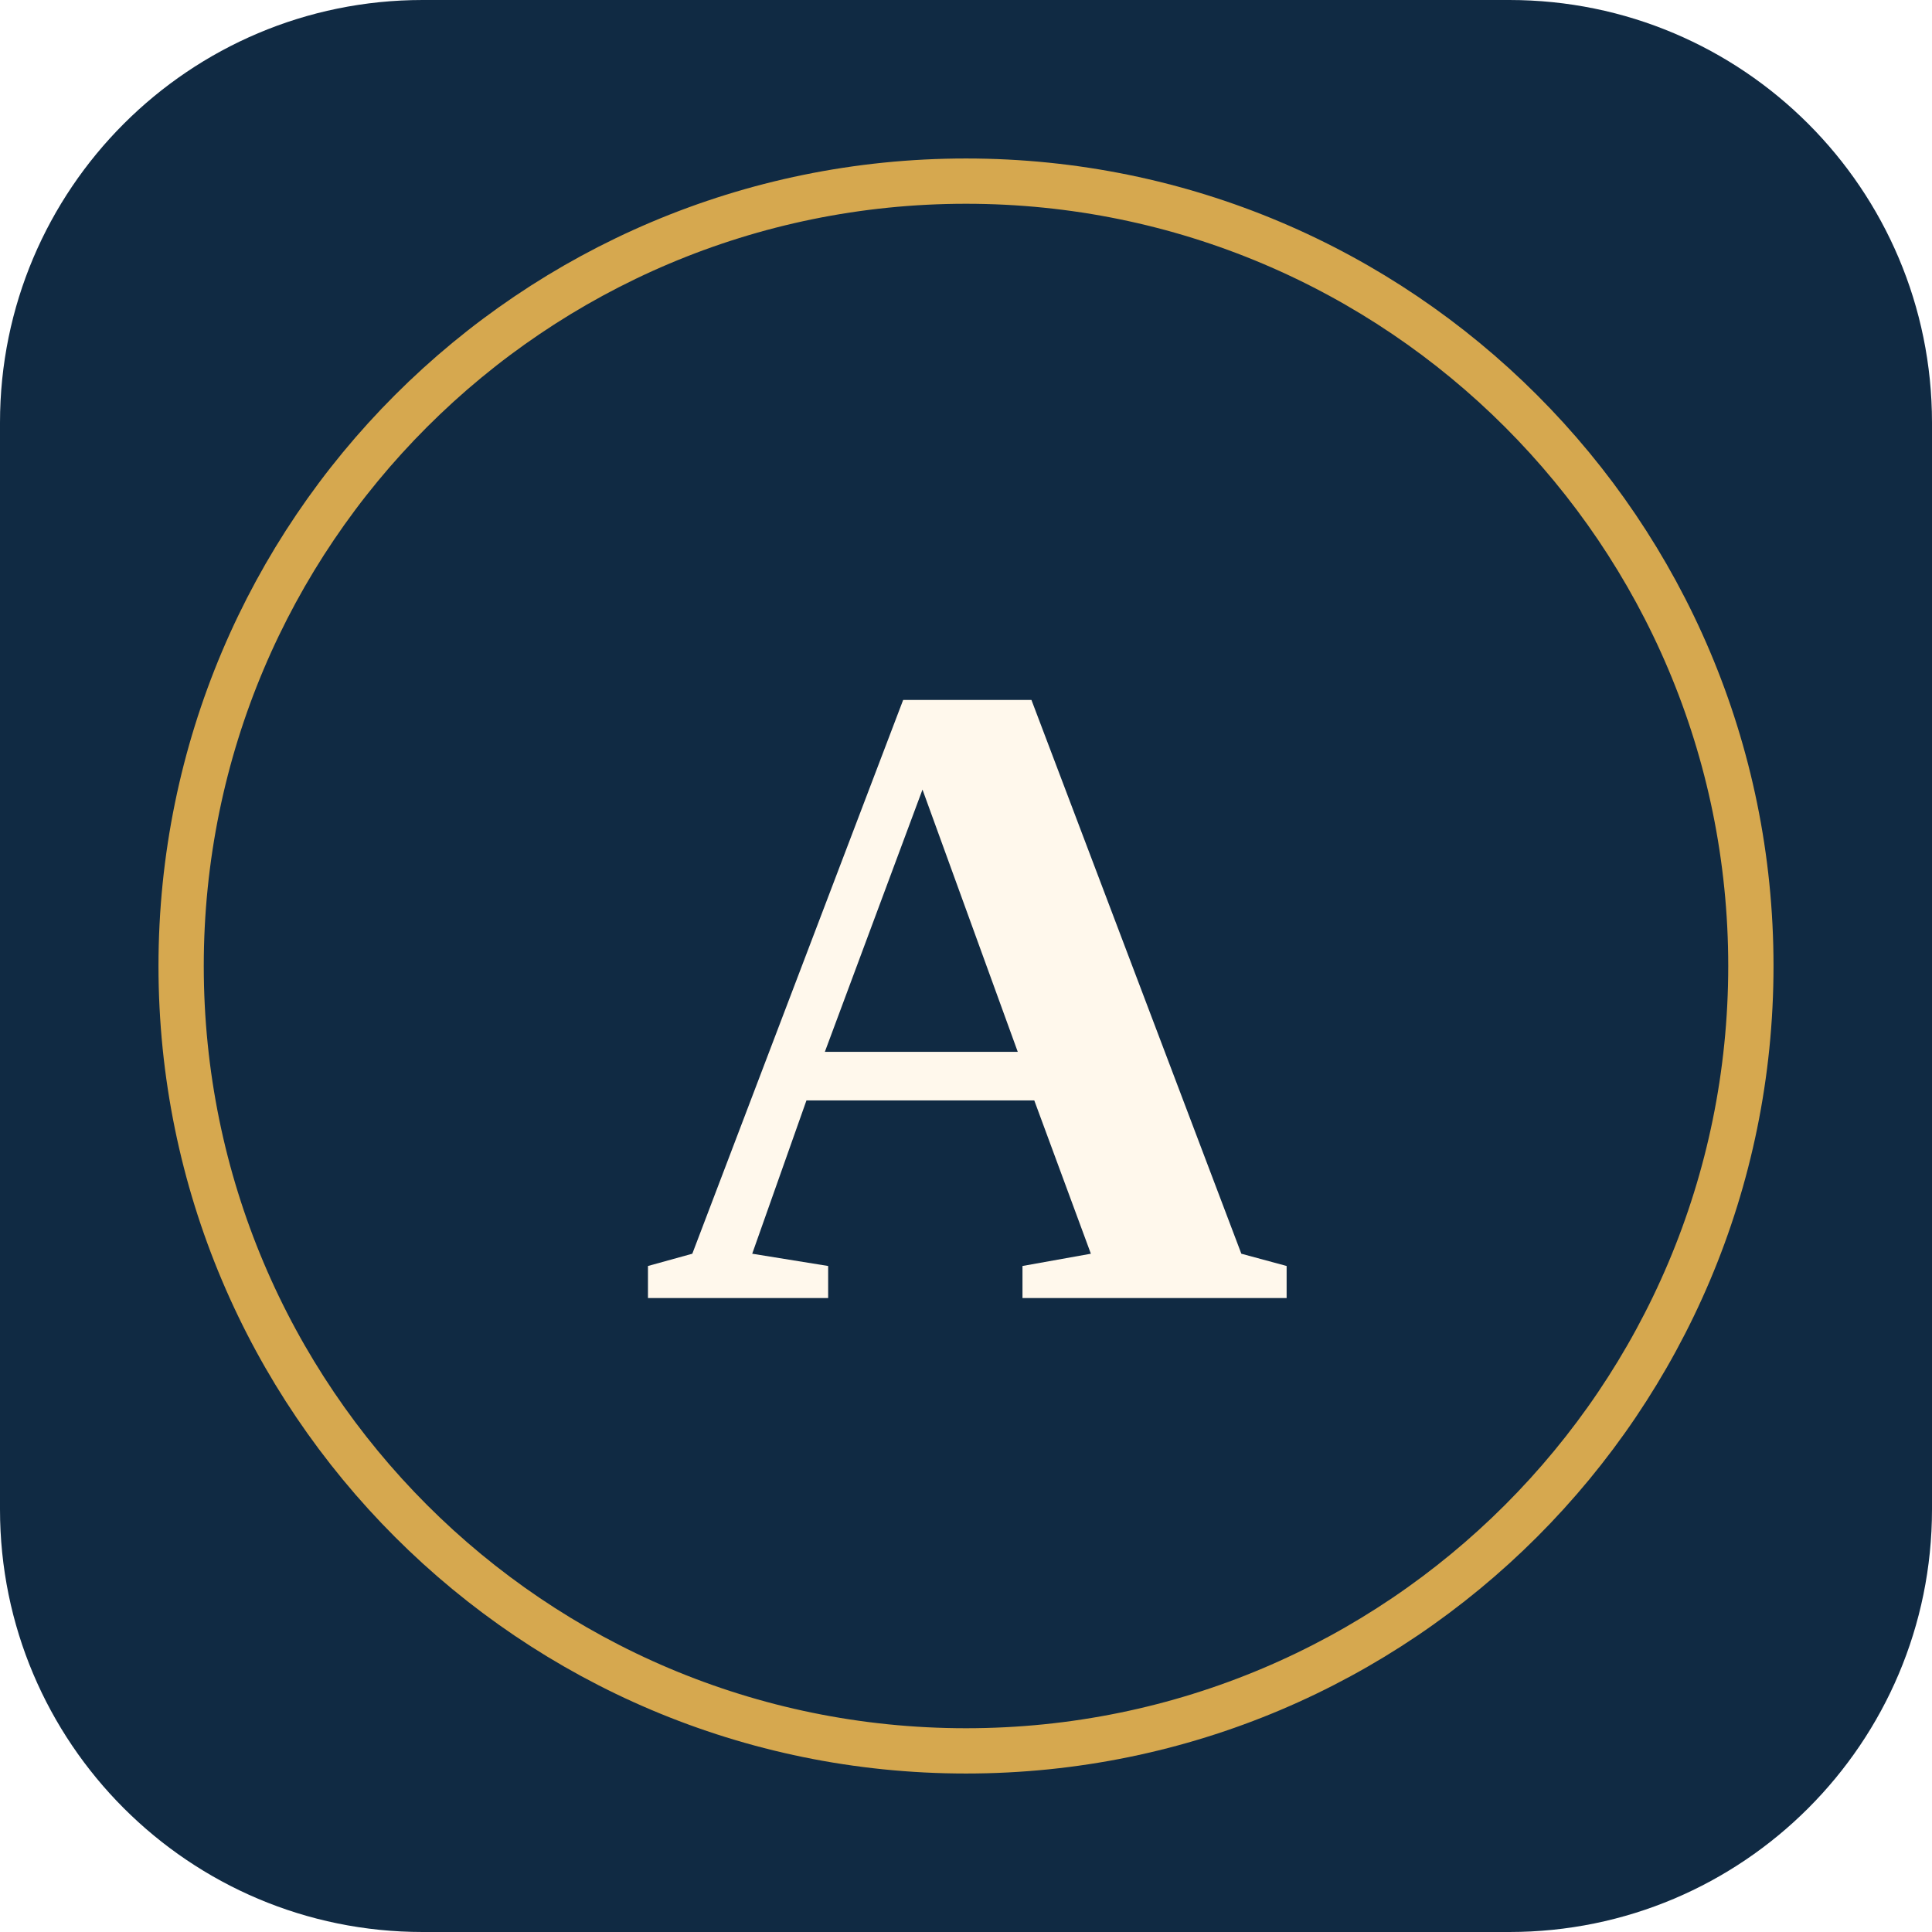
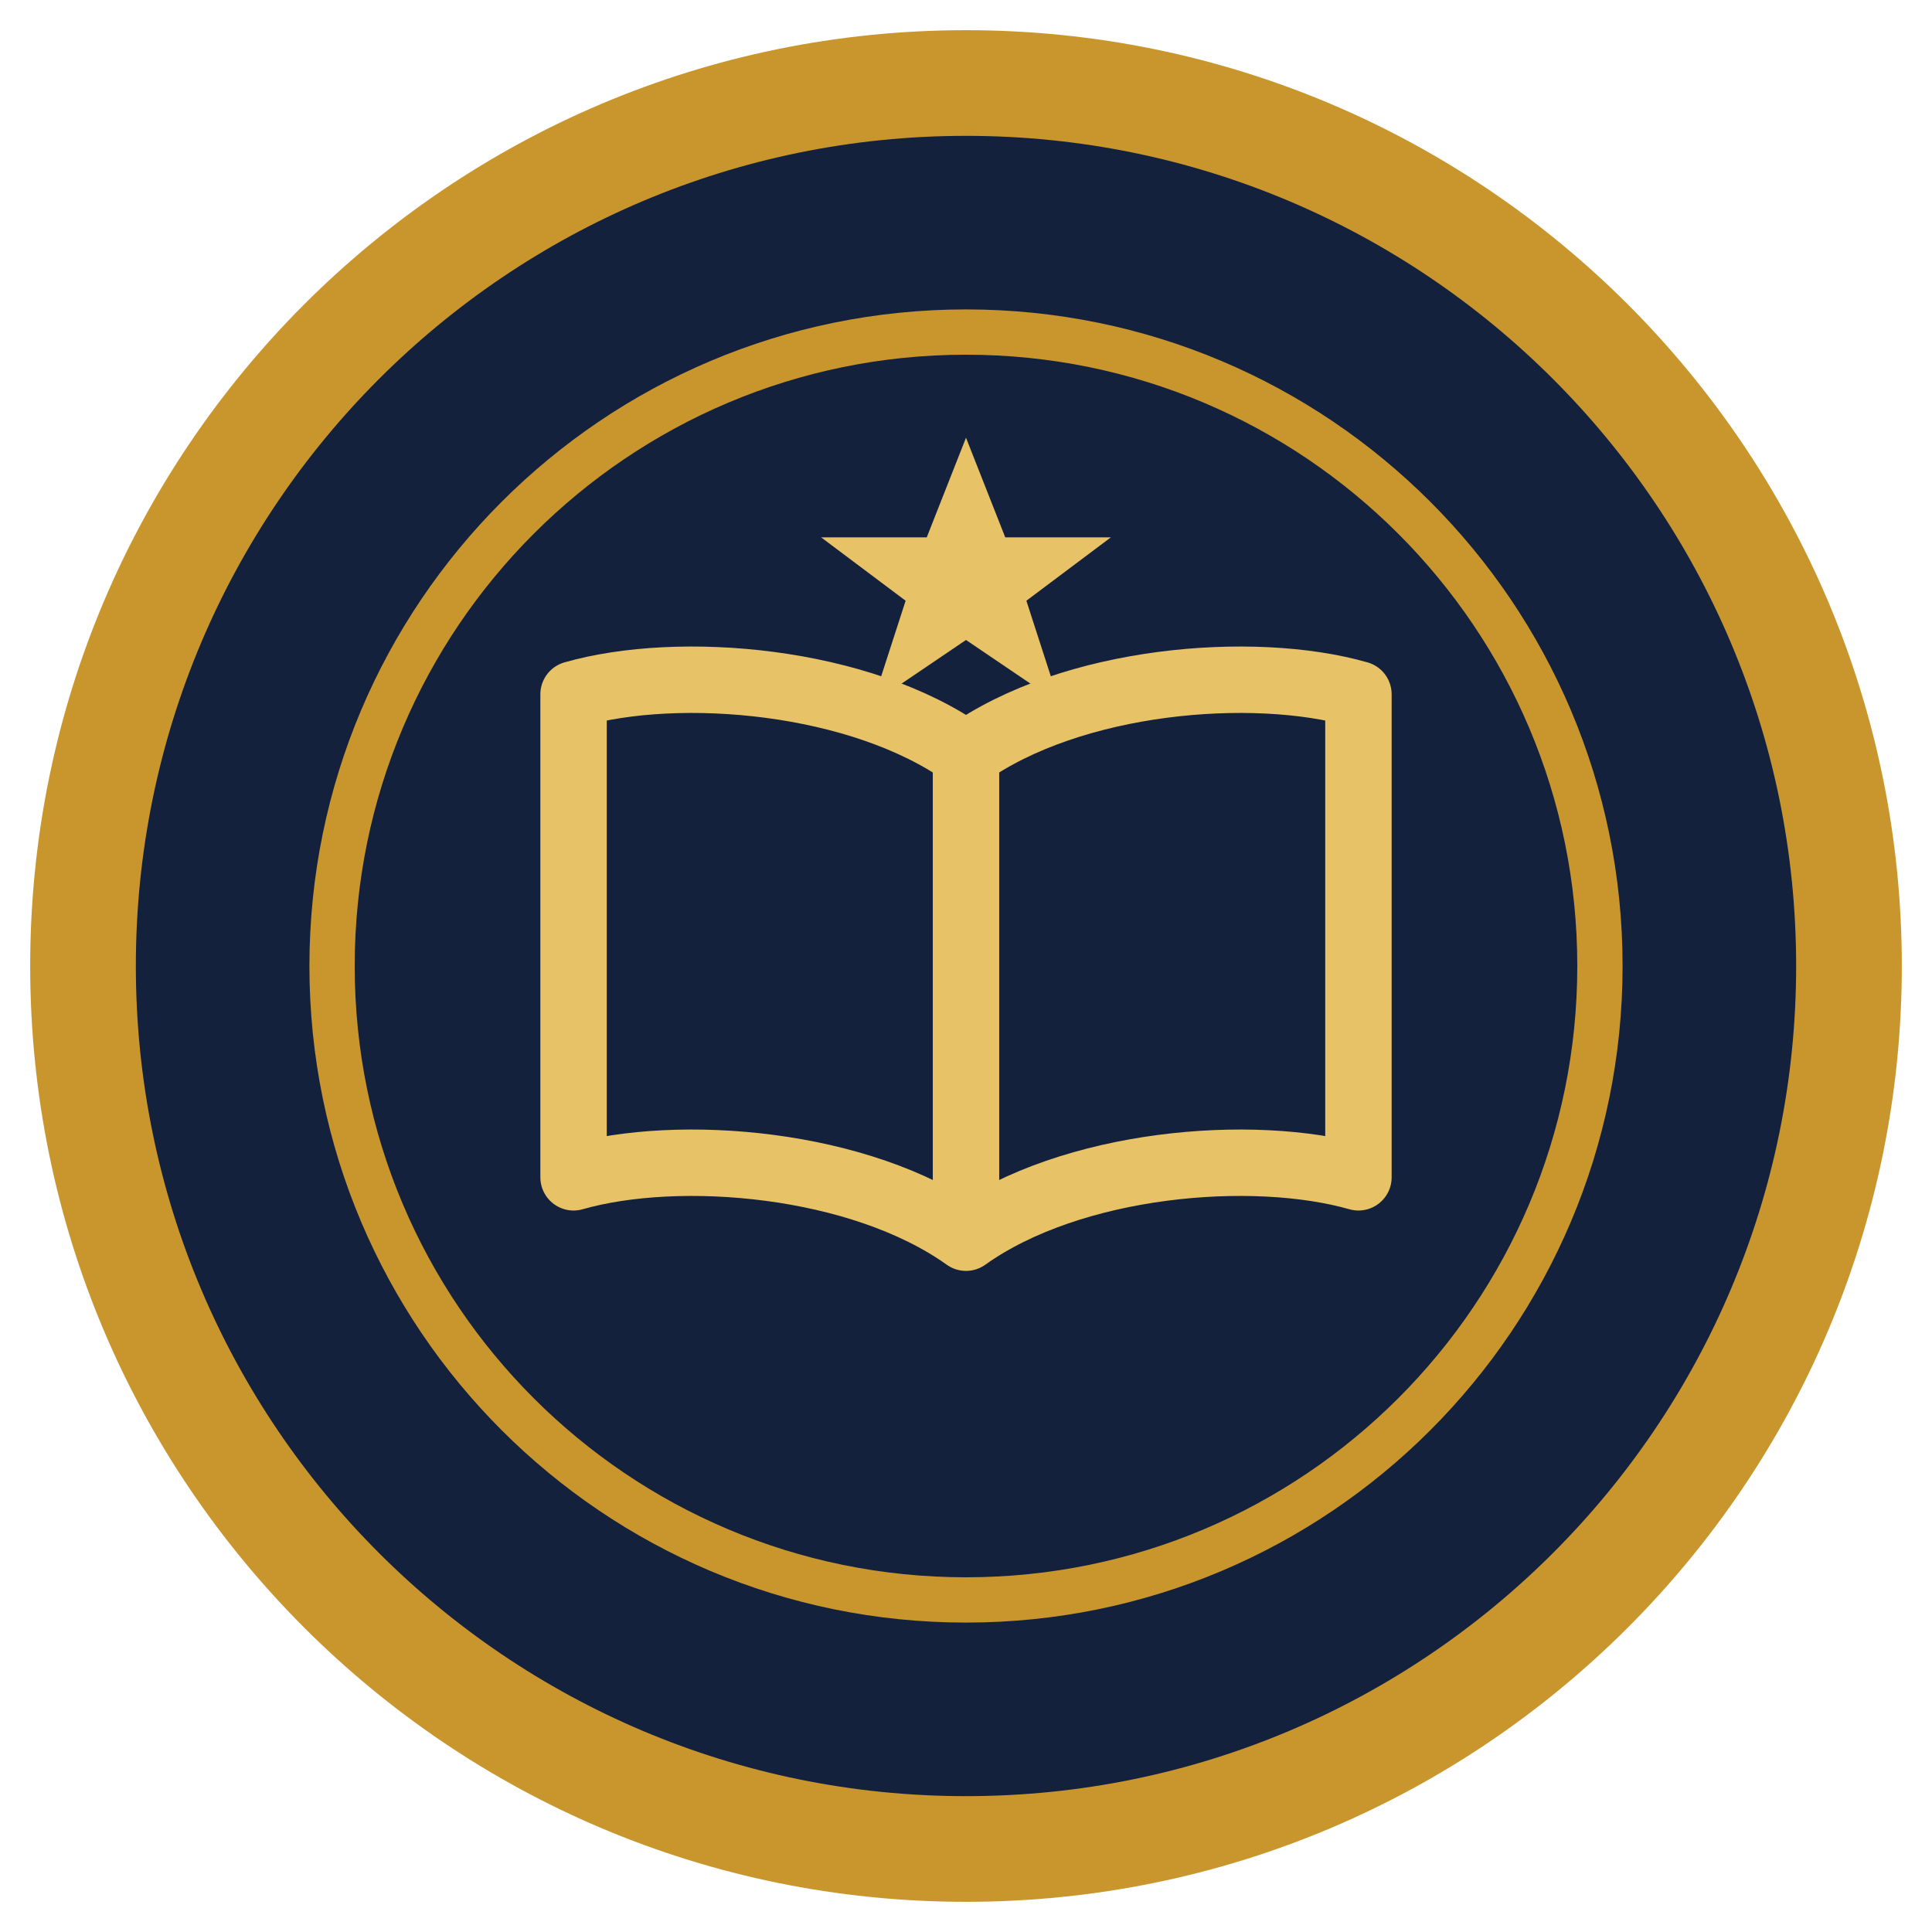
<svg xmlns="http://www.w3.org/2000/svg" viewBox="0 0 64 64">
-   <rect width="64" height="64" rx="14" fill="#102A43" />
-   <circle cx="32" cy="32" r="26" fill="none" stroke="#D6A84F" stroke-width="1.5" />
-   <text x="32" y="43" font-family="Georgia, 'Times New Roman', serif" font-size="30" font-weight="700" fill="#FFF8EC" text-anchor="middle">A</text>
+   <circle cx="32" cy="32" r="31" fill="#c9962e" />
+   <circle cx="32" cy="32" r="27.5" fill="#14213d" />
+   <circle cx="32" cy="32" r="21" fill="none" stroke="#c9962e" stroke-width="1.5" />
+   <path d="M32 25 C28.5 22.5 22.5 22 19 23 V39 C22.5 38 28.5 38.5 32 41 C35.5 38.5 41.5 38 45 39 V23 C41.5 22 35.5 22.5 32 25 Z" fill="none" stroke="#e7c267" stroke-width="2.2" stroke-linejoin="round" />
+   <line x1="32" y1="25" x2="32" y2="41" stroke="#e7c267" stroke-width="2.2" />
+   <path d="M32 14.5 L33.3 17.8 L36.8 17.8 L34 19.9 L35.1 23.3 L32 21.2 L28.9 23.3 L30 19.9 L27.2 17.8 L30.7 17.8 Z" fill="#e7c267" />
</svg>
